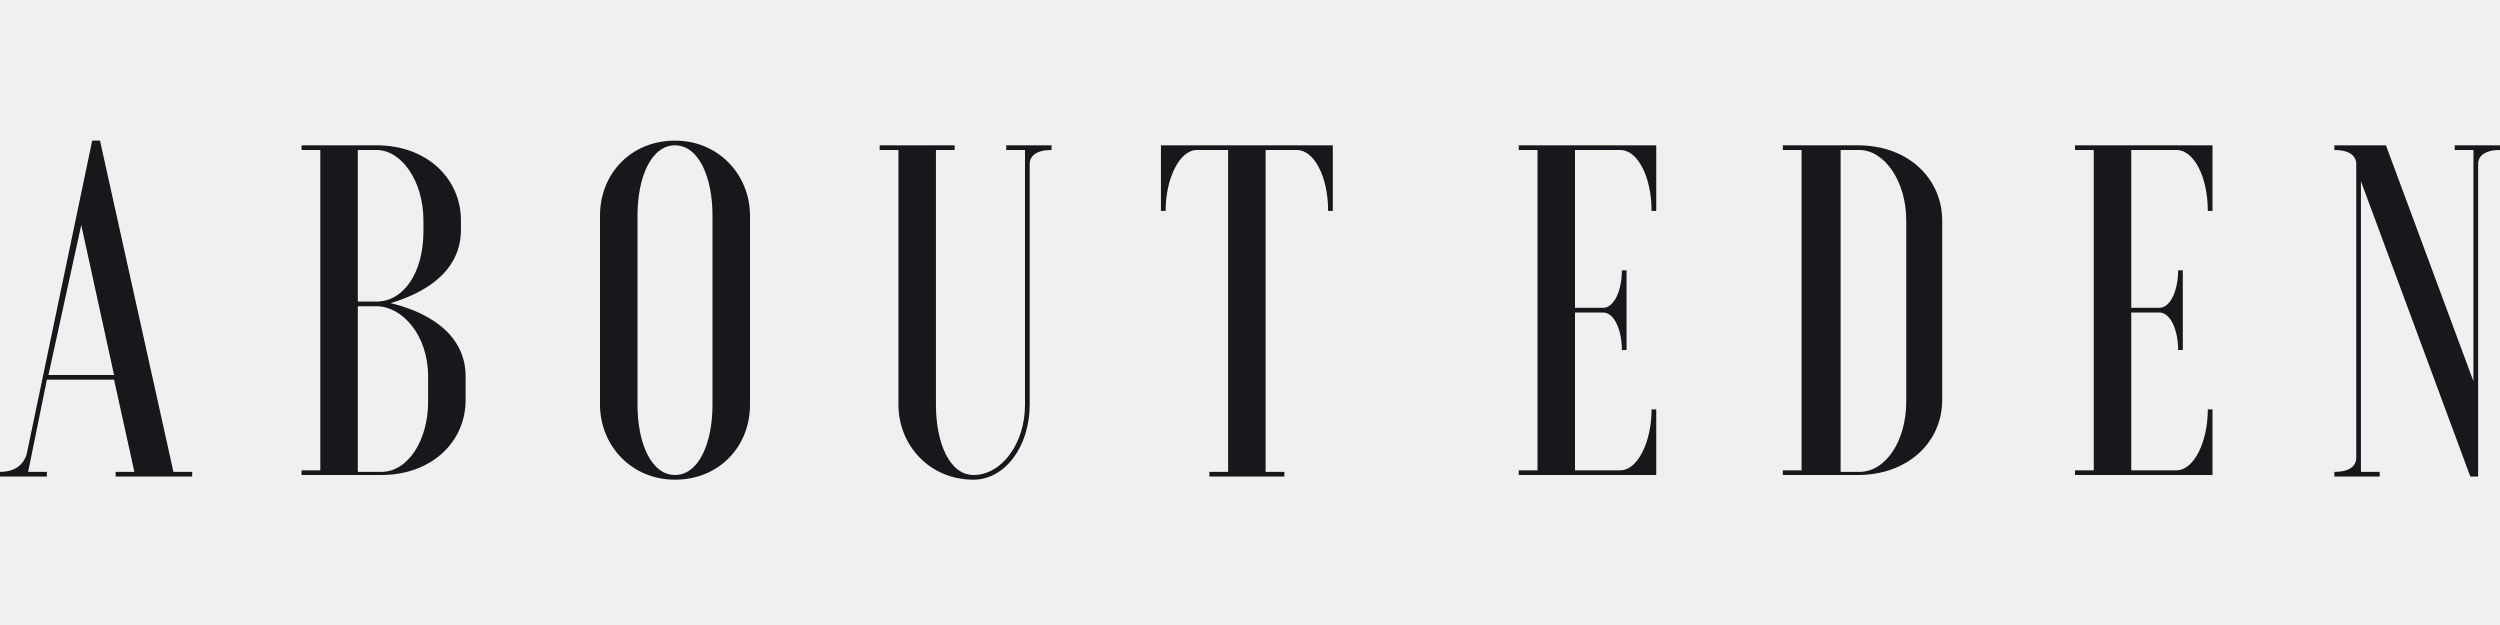
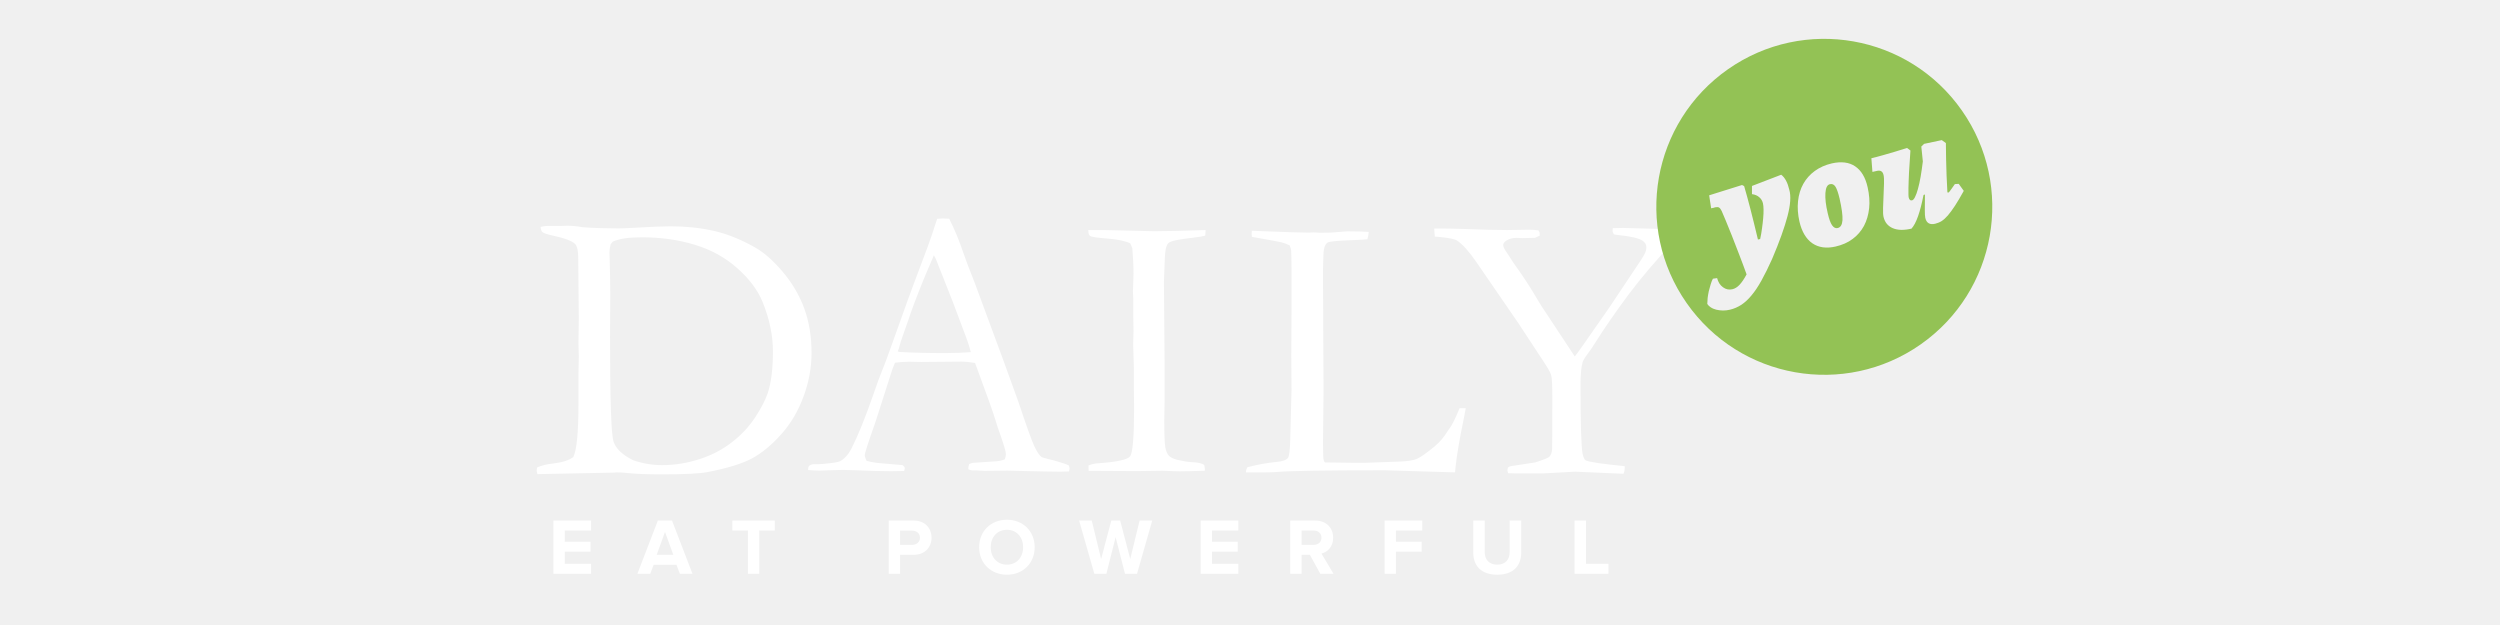
- <svg xmlns="http://www.w3.org/2000/svg" xmlns:xlink="http://www.w3.org/1999/xlink" version="1.1" id="Ebene_1" x="0px" y="0px" viewBox="0 0 160 40" style="enable-background:new 0 0 160 40;" xml:space="preserve">
+ <svg xmlns="http://www.w3.org/2000/svg" version="1.1" id="Ebene_1" x="0px" y="0px" viewBox="0 0 1361.2 534.4" style="width:200px;height:50px;" xml:space="preserve">
  <style type="text/css">
- 	.st0{clip-path:url(#SVGID_2_);}
- 	.st1{clip-path:url(#SVGID_4_);fill:#1A171C;}
+ 	.st0{fill:#FFFFFF;}
+ 	.st1{fill:#93C255;}
+    
</style>
-   <g id="Logo-text-only_1_">
-     <g>
-       <defs>
-         <rect id="SVGID_1_" y="9" width="160" height="21.8" />
-       </defs>
-       <clipPath id="SVGID_2_">
-         <use xlink:href="#SVGID_1_" style="overflow:visible;" />
-       </clipPath>
-       <g class="st0">
-         <defs>
-           <rect id="SVGID_3_" y="9" width="160" height="21.8" />
-         </defs>
-         <clipPath id="SVGID_4_">
-           <use xlink:href="#SVGID_3_" style="overflow:visible;" />
-         </clipPath>
-         <path class="st1" d="M0,30.2c1,0,1.5-0.5,1.7-1.1L5.9,9h0.5l4.7,21.2h1.2v0.3H7.4v-0.3h1.2l-1.3-5.9H3l-1.2,5.9h1.2v0.3H0V30.2z      M3.1,24h4.2l-2.1-9.6L3.1,24z" />
-         <path class="st1" d="M20.5,30.2V9.6h-1.2V9.3h4.8c3.3,0,5.4,2.2,5.4,4.8v0.6c0,2.8-2.5,4.1-4.5,4.7c2.1,0.5,4.8,1.8,4.8,4.7v1.5     c0,2.7-2.2,4.8-5.4,4.8h-5.1v-0.3H20.5z M27.1,14.1c0-2.5-1.4-4.5-3-4.5h-1.2v9.7h1.2c1.7,0,3-1.8,3-4.5V14.1z M27.4,24.1     c0-2.7-1.7-4.5-3.3-4.5h-1.2v10.6h1.5c1.7,0,3-2,3-4.5V24.1z" />
-         <path class="st1" d="M38.4,13.8c0-2.7,2-4.8,4.8-4.8c2.8,0,4.8,2.2,4.8,4.8v12.1c0,2.7-2,4.8-4.8,4.8c-2.8,0-4.8-2.2-4.8-4.8     V13.8z M45.6,13.8c0-2.5-0.9-4.5-2.4-4.5c-1.5,0-2.4,2-2.4,4.5v12.1c0,2.5,0.9,4.5,2.4,4.5c1.5,0,2.4-2,2.4-4.5V13.8z" />
-         <path class="st1" d="M65.9,25.9c0,2.7-1.6,4.8-3.6,4.8c-2.8,0-4.8-2.2-4.8-4.8V9.6h-1.2V9.3h4.8v0.3h-1.2v16.3     c0,2.5,0.9,4.5,2.4,4.5c1.8,0,3.3-2,3.3-4.5V9.6h-1.2V9.3h2.9v0.3c-1,0-1.4,0.4-1.4,0.9V25.9z" />
-         <path class="st1" d="M85.3,9.3v4.2H85c0-2.2-0.9-3.9-2-3.9h-2v20.6h1.2v0.3h-4.8v-0.3h1.2V9.6h-2c-1.1,0-2,1.8-2,3.9h-0.3V9.3     H85.3z" />
-         <path class="st1" d="M106,13.5h-0.3c0-2.2-0.9-3.9-2-3.9h-2.9v10.1h1.8c0.7,0,1.2-1.1,1.2-2.4h0.3v5.1h-0.3     c0-1.3-0.5-2.4-1.2-2.4h-1.8v10.1h2.9c1.1,0,2-1.8,2-3.9h0.3v4.2h-8.8v-0.3h1.2V9.6h-1.2V9.3h8.8V13.5z" />
-         <path class="st1" d="M115.3,30.2V9.6h-1.2V9.3h4.8c3.3,0,5.4,2.2,5.4,4.8v11.5c0,2.7-2.2,4.8-5.4,4.8h-4.8v-0.3H115.3z M122,14.1     c0-2.5-1.4-4.5-3-4.5h-1.2v20.6h1.2c1.7,0,3-2,3-4.5V14.1z" />
-         <path class="st1" d="M141.6,13.5h-0.3c0-2.2-0.9-3.9-2-3.9h-2.9v10.1h1.8c0.7,0,1.2-1.1,1.2-2.4h0.3v5.1h-0.3     c0-1.3-0.5-2.4-1.2-2.4h-1.8v10.1h2.9c1.1,0,2-1.8,2-3.9h0.3v4.2h-8.8v-0.3h1.2V9.6h-1.2V9.3h8.8V13.5z" />
-         <path class="st1" d="M152.7,9.3l5.6,15.1V9.6h-1.2V9.3h2.9v0.3c-1,0-1.4,0.4-1.4,0.9v20h-0.5l-7-18.9v18.6h1.2v0.3h-2.9v-0.3     c1,0,1.4-0.4,1.4-0.9V10.5c0-0.5-0.4-0.9-1.4-0.9V9.3H152.7z" />
-       </g>
-     </g>
+   <path class="st0" d="M70.7,402.3c0,0.6,0.1,1.2,0.3,1.8l0.3,1.3l65.8-1.3c0.6-0.1,1.2-0.2,1.8-0.2c3.4,0,6.7,0.2,9.7,0.6  c7.6,0.8,17.5,1.1,29.7,1.1c18.4,0,31.1-0.6,38.2-1.9c17.2-3.3,30-7.3,38.4-11.8c8.4-4.6,16.7-11.4,24.8-20.5  c8.2-9.1,14.5-19.8,19.1-32.2c4.6-12.4,6.9-24.8,6.9-37.4c0-14.1-2.1-26.7-6.2-38c-4.1-11.2-10.2-21.6-18.2-31.1  c-8-9.5-15.8-16.5-23.5-20.9c-12.3-7-24.2-11.8-35.7-14.4c-11.6-2.6-23.8-3.9-36.8-3.9c-6.4,0-17.1,0.4-31.9,1.3  c-5.6,0.3-9.9,0.5-12.9,0.5c-10.4,0-20.6-0.3-30.5-1c-4.8-0.9-9.2-1.3-13.2-1.3l-6,0.2H79.2c-1,0-2.7,0.3-5.2,0.8  c0.2,2.3,0.8,3.8,1.8,4.6c1,0.8,3.7,1.7,8.1,2.7c10.6,2.3,17.2,4.7,19.7,7.4c1.7,1.8,2.6,5.7,2.6,11.6l0.5,52.4l-0.3,20.8l0.3,11.3  l-0.3,15.3v25.5c0,24.2-1.5,39.3-4.4,45.2c-3.8,2.8-9.5,4.6-17.1,5.5c-5.3,0.5-9.9,1.7-13.9,3.4L70.7,402.3L70.7,402.3z   M136.4,377.6c-2-6.1-3-36-3-89.7l0.2-36.6c0-7.5-0.2-17.5-0.5-30c-0.1-1.9-0.2-3.6-0.2-5c0-2.3,0.3-4.7,1-7.4  c0.6-0.9,1.3-1.6,1.9-2.3c5.4-2.5,13.6-3.7,24.8-3.7c16.2,0,31.3,2.1,45.3,6.4c14,4.2,26.1,10.9,36.4,20.1  c10.3,9.1,17.4,18.7,21.5,28.7c5.9,14.4,8.9,28.6,8.9,42.6c0,14.6-1.5,26.5-4.5,35.6c-2.2,6.2-5.8,13.2-11,21  c-5.2,7.8-11.7,14.8-19.8,21c-8,6.2-17.2,11-27.6,14.3c-10.4,3.4-21.1,5.1-31.9,5.1c-8.4,0-16.7-1.4-24.8-4.2  C143.9,388.9,138.4,383.6,136.4,377.6L136.4,377.6z M302.8,400.9v1c4.1,0.3,7.4,0.5,10,0.5c1.6,0,4.2-0.1,7.9-0.3  c5.6-0.2,9.5-0.3,11.8-0.3s6,0.1,11.3,0.3c11.4,0.5,21.4,0.8,30,0.8c2.6,0,6.3-0.1,11.1-0.2c0.3-1.1,0.5-1.9,0.5-2.4  c0-0.8-0.6-1.6-1.8-2.6l-21.9-1.9c-3.8-0.5-6.8-1.1-9-1.8c-1-2.3-1.5-3.9-1.5-4.8c0-1.7,3-11,9-27.9l14.2-44.3  c0.4-1.4,1.3-3.7,2.7-6.9c4.4-0.5,8.4-0.8,12.1-0.8l10.2,0.2l34.5-0.3c3.3,0,7.2,0.4,11.6,1.1c10,27,15.7,43,17.1,47.8  c1.4,4.8,3.1,10,5.1,15.3c2.8,8.1,4.2,13.1,4.2,15c0,1-0.3,2.4-1,4.4c-2.3,1-5.6,1.6-10,1.8l-16.9,1.1c-1.1,0.1-2.3,0.5-3.5,1.1  c-0.5,1.4-0.8,2.8-0.8,4.4c1,0.5,2,0.9,3.2,1h3.5c1,0,2.1,0.1,3.5,0.2c1.3,0.1,2.7,0.2,4,0.2l19.5-0.2l16.1,0.4  c13.9,0.3,23.5,0.5,29,0.5c1.4,0,3.8-0.1,7.3-0.2c0.3-1.1,0.5-1.9,0.5-2.4c0-0.6-0.2-1.6-0.6-2.7c-1.9-1-5.4-2.2-10.3-3.6  c-1.4-0.4-3.8-1.1-7.3-1.9c-3.5-0.9-5.5-1.5-6-1.9c-1.8-1.5-3.8-4.6-6-9.3c-2.2-4.7-6.7-17.2-13.5-37.6l-13-35.9l-24.5-66.3  c-4.4-11.1-7.6-19.4-9.5-25c-3.5-10.5-7.6-20.4-12.2-29.5l-5.6-0.2l-4.7,0.3c-3.2,10.1-6,18.2-8.2,24.2c-9,23.9-14.7,39.1-17.1,45.8  l-15.2,42.4c-2.5,7.1-5.1,13.9-7.7,20.3c-0.9,2-3,7.8-6.3,17.4c-7,20.1-13.3,35.6-18.9,46.6c-2.7,5.1-5.9,8.6-9.7,10.6  c-1.5,0.8-6.4,1.5-14.7,2.3c-1.8,0.1-3.1,0.2-3.9,0.2h-3.7c-1.2,0-2.5,0.4-4,1.3C303,399.1,302.8,400.1,302.8,400.9L302.8,400.9  L302.8,400.9z M379.4,300.4c0.8-1.7,1.3-3.4,1.7-5.1c0.4-1.7,1.3-4.6,2.8-8.7c1.5-4.1,3-8.3,4.4-12.5c3-9.3,8-22.4,14.9-39.2  c4.1-9.8,6.5-15.3,7.1-16.6l1.6,2.9l14.7,37.2c0.7,1.9,4.6,12.2,11.6,30.9c1.4,3.7,2.6,7.6,3.7,11.8c-6.3,0.5-13.7,0.8-22.1,0.8  c-14.7,0-27.8-0.3-39.3-1L379.4,300.4L379.4,300.4z M542.6,402.6h3.1l38,0.2l22.3-0.3c6.9,0.3,11.7,0.5,14.4,0.5  c4.6,0,11.8-0.2,21.6-0.5v-1.3c0-1-0.2-2.1-0.5-3.5c-1.6-1.5-5.4-2.4-11.4-2.6c-2.8-0.1-6.7-0.8-11.6-1.9c-3.3-0.9-5.7-2-7.2-3.5  c-1.4-1.5-2.5-3.8-3.1-7.2c-0.6-3.3-0.9-11-0.9-23.1c0-3.2,0.1-9.3,0.3-18.2v-28.4L607,241l0.8-20.8c0.2-5.3,0.9-8.9,1.9-10.8  c0.6-1.3,1.7-2.2,3.1-2.7c2.3-1.1,8.5-2.2,18.7-3.4c5.1-0.6,8.7-1.2,10.8-1.8c0.2-1.5,0.3-3.1,0.3-4.8c-18.3,0.6-32.9,1-43.9,1  l-42.8-1h-13.6c0.1,2.7,0.6,4.4,1.5,5c1.2,0.9,6.2,1.6,15.1,2.3c8.9,0.7,15.3,2.1,19.3,4.1c0.8,1.4,1.3,2.9,1.8,4.4  c0.6,7.5,1,14.7,1,21.5c0,2.6-0.1,4.8-0.2,6.8l-0.3,8.4l0.3,6.6v14.8l0.2,12.6l-0.3,11.5l0.6,19.5v17.8l0.2,16.9  c0,24.7-1.2,38.5-3.5,41.4c-2.4,2.8-11.8,4.8-28.2,5.9c-2.5,0.2-4.9,0.8-7.3,1.8L542.6,402.6L542.6,402.6z M693.9,403.9  c3.3,0,6.5-0.1,9.5-0.3c9.7-1,40.4-1.5,92.2-1.5l60.3,1.8c0.2-1.8,0.4-3.8,0.6-6c1.2-10.1,3.3-22.7,6.5-37.9c0.7-3.4,1.4-7.1,2.1-11  h-5.3c-3.4,8.4-6.2,14-8.2,16.8c-1.3,1.7-2.2,3-2.7,3.9c-2.5,4.1-5.9,8.1-10.3,11.9c-7.3,6-12.5,9.6-15.6,10.9  c-3.1,1.2-8.3,2-15.6,2.2l-27.9,1h-11c-13.1-0.1-21-0.2-23.7-0.3c-1.1-0.7-1.6-2.7-1.6-6l-0.2-10l0.5-45.5l-0.3-53.4v-10.2  l-0.2-29.8v-9.7c0.2-5.3,0.3-8.8,0.3-10.5c0-7.2,1.2-11.5,3.7-12.9c1.5-0.9,7.3-1.5,17.2-1.9c10-0.4,15.6-0.7,16.8-0.9  c0.6-2.2,1-4.3,1.1-6.3c-3.5-0.3-9.7-0.5-18.4-0.5l-12.9,1c-1,0.1-4.6,0.2-11,0.2c-2.6-0.2-4.1-0.3-4.7-0.3l-4.2,0.2l-14.2-0.3  l-24.5-0.9c-4.6-0.2-8-0.4-10-0.4c-0.1,1.1-0.2,1.9-0.2,2.6c0,0.5,0.1,1.4,0.2,2.6c15,2.7,23.5,4.2,25.3,4.7c1.9,0.4,4.2,1.3,7,2.6  c0.8,1.9,1.2,3.4,1.3,4.5c0.3,5.6,0.4,19.7,0.3,42.4v10l-0.2,37.8l0.2,28.9L715,376c-0.2,8.9-0.9,14.1-1.9,15.5  c-1.5,1.9-4.9,3.1-10.2,3.5c-8,0.8-16.1,2.3-24.5,4.5c-0.8,1.3-1.2,2.7-1.3,4.4H693.9L693.9,403.9z M838.6,202.3  c1.7,0.2,3,0.3,3.9,0.3c8.2,0.8,13.3,1.8,15.3,3.2c4.6,3.1,10.1,9.2,16.3,18.2l36,52.4l21.1,32.1c3.9,5.8,6.2,9.9,6.9,12.2  c0.7,2.3,1,8.7,1,19.1c0,27.9-0.1,42.9-0.2,44.8c-0.3,2.7-1.1,4.7-2.4,6c-0.9,0.9-4.9,2.5-12.1,4.8l-20.9,3.2  c-0.8,0.1-1.5,0.5-2.3,1.1c-0.3,1-0.5,1.7-0.5,2.3c0,0.5,0.2,1.4,0.6,2.6c2.6,0.1,5,0.2,7.1,0.2H931l27.6-1.5l41.3,1.8  c0.8-1.8,1.1-3.3,1.1-4.6v-1.9c-19.5-1.9-30.6-3.6-33.4-5c-1.1-0.6-1.9-2.5-2.6-5.5c-1.2-6-1.8-25.8-1.8-59.3  c0-8.5,0.6-14.9,1.8-19.1c0.5-1.7,2.2-4.4,5-8.1c1.5-1.9,3.5-4.9,6-8.9c7.6-12.1,17-25.6,28-40.5c11.1-14.8,24.5-30.6,40.3-47.2  c1.3-1,3.1-1.9,5.3-2.7c1.4-0.1,2.4-0.2,3.1-0.3l3.9-0.5c1.6-0.1,2.8-0.3,3.5-0.5l0.5-5.6c-3.9-0.1-6.1-0.2-6.8-0.2l-24.3,0.5  l-30.3-0.8l-8.4,0.2c-0.1,0.8-0.2,1.4-0.2,2.1c0,0.9,0.4,1.9,1.1,3.2c1.3,0.2,2.3,0.4,3.1,0.5c11.1,1.1,18.3,2.7,21.6,5  c2,1.4,3.1,3.2,3.1,5.5c0,1-0.1,1.9-0.3,2.7c-0.4,1.7-1.8,4.4-4.2,8.1l-26.8,40.2l-23.3,33.4c-2.8,4-5,7-6.6,9l-24.5-37.1  c-2.5-3.5-4.8-7.3-7.1-11.1c-5.7-9.7-11.1-18.1-16.1-25.2c-3.6-4.8-6.4-9.1-8.6-12.7c-1.2-1.7-2-3-2.6-3.9c-1.5-2.1-2.3-3.9-2.3-5.3  c0-1.3,0.9-2.5,2.6-3.7c2.3-1.6,5.2-2.4,8.9-2.4l4.7,0.2l9.1-0.2h1.8l4.1-1.9v-1.8c0-1-0.4-1.9-1.1-2.7c-2.5-0.4-5.1-0.6-7.7-0.6  l-18.9,0.3c-9.7,0-21.8-0.3-36.4-0.9c-9.5-0.3-15.6-0.4-18.4-0.4h-7.7L838.6,202.3L838.6,202.3z" />
+   <g>
+     <path class="st1" d="M1181.1,159.5c-1.2-1.8-2.8-2.5-4.7-2c-2.2,0.5-3.5,3-3.8,7.5c-0.3,4.5,0.3,10.3,2,17.4   c1.1,4.8,2.3,8.2,3.7,10.2c1.4,2,3,2.8,4.8,2.4c2.5-0.6,3.8-2.8,4.1-6.8c0.2-4-0.6-10.1-2.5-18.5   C1183.5,164.7,1182.3,161.3,1181.1,159.5z" />
+     <path class="st1" d="M1289.3,94.5c-45.5-65-135-80.8-200-35.3c-65,45.5-80.8,135-35.3,200c45.5,65,135,80.8,200,35.3   C1319,249,1334.8,159.5,1289.3,94.5z M1140.2,184.8c-2.5,9.6-6.9,21.9-13.2,36.7c-3.2,7.1-6.2,13.2-9.1,18.4   c-2.9,5.2-5.7,9.4-8.6,12.8c-2.8,3.4-5.8,6.1-8.7,8c-3,1.9-6.2,3.3-9.6,4.1c-2,0.5-4,0.7-6,0.7c-2,0-3.9-0.3-5.7-0.7   c-1.8-0.5-3.4-1.1-4.7-2c-1.3-0.8-2.3-1.8-3-2.9c0-1.4,0.1-3.1,0.3-5.1c0.2-1.9,0.6-3.9,1-5.9c0.5-2,1-3.9,1.6-5.8   c0.6-1.9,1.2-3.5,1.9-4.8l3.6-0.5c0.9,3.4,2.5,6,5,7.8c2.4,1.8,5.1,2.4,8.1,1.7c2.1-0.5,4.1-1.7,6-3.7c1.9-2,4-5,6.1-9   c-2.1-5.9-4.3-11.7-6.5-17.4c-2.2-5.7-4.3-11.1-6.2-16c-1.9-4.9-3.7-9.2-5.2-12.8c-1.5-3.6-2.7-6.3-3.4-8c-0.7-1.5-1.5-2.5-2.2-2.9   c-0.7-0.5-1.7-0.5-3-0.3c-0.4,0.1-0.8,0.2-1.2,0.3c-0.4,0.2-0.8,0.3-1.2,0.3l-1.4,0.3l-1.7-11.1l28.1-8.8l1.8,0.9   c1.6,5.4,3.4,12,5.4,19.7c2,7.7,4.1,16.4,6.4,26l1.9-0.4c0.7-3,1.2-6.1,1.6-9.2c0.4-3.1,0.8-6,1-8.7c0.2-2.7,0.4-5.2,0.3-7.3   c0-2.2-0.2-3.9-0.5-5.3c-0.5-2.1-1.5-3.9-3.2-5.3c-1.6-1.4-3.7-2.3-6.2-2.6l0-7l25-9.6c1.5,1.1,2.9,2.8,4.1,5   c1.2,2.2,2.1,4.8,2.8,7.8C1143.3,167.7,1142.7,175.2,1140.2,184.8z M1210,178c-0.6,5.7-2.1,10.7-4.4,15.1   c-2.4,4.4-5.6,8.2-9.7,11.2c-4.1,3.1-9,5.2-14.6,6.5c-7.9,1.8-14.5,0.9-19.9-2.8c-5.3-3.7-9-9.9-11-18.5   c-1.4-6.2-1.8-12.1-1.2-17.6c0.6-5.5,2.1-10.4,4.5-14.7c2.4-4.3,5.7-8,9.8-11c4.1-3,9-5.2,14.6-6.5c8.1-1.8,14.7-1,19.9,2.5   c5.2,3.5,8.8,9.4,10.7,17.9C1210.1,166.4,1210.6,172.4,1210,178z M1277.3,184.2c-1.8,2.1-3.6,3.7-5.3,4.8c-1.7,1.1-3.6,1.8-5.5,2.3   c-4.7,1.1-7.5-0.6-8.5-5c-0.3-1.3-0.4-3.5-0.4-6.6c0.1-3.1,0.1-7.6,0.1-13.4l-1.2,0.4c-2.9,14.8-6.3,24.4-10.3,28.8   c-6.5,1.5-11.8,1.4-16-0.4c-4.2-1.8-6.8-5-7.9-9.6c-0.4-1.8-0.5-4.3-0.4-7.7c0.1-3.3,0.2-6.8,0.4-10.4c0.2-3.6,0.3-7.1,0.4-10.4   c0.1-3.3,0-5.8-0.4-7.4c-0.7-3-2.5-4.2-5.6-3.5l-3.9,0.9l-0.9-11.7c3.1-0.7,6.3-1.6,9.9-2.6c3.5-1,6.9-2,10-2.9   c3.6-1.1,7.2-2.2,10.6-3.3l2.9,2.2c-0.5,6.8-0.9,12.9-1.2,18.4c-0.1,2.4-0.2,4.7-0.3,7.1c-0.1,2.4-0.1,4.5-0.2,6.5   c0,1.9,0,3.6,0,5.1c0,1.5,0.1,2.5,0.2,3c0.5,2,1.4,2.9,2.9,2.5c0.8-0.2,1.7-1.1,2.5-2.8c0.9-1.7,1.7-4,2.5-6.9   c0.8-2.9,1.6-6.3,2.3-10.4c0.7-4,1.3-8.4,1.9-13.2l-1.3-12.7l2.4-2.3l15.1-3.2l3.5,2.5c0.1,4.6,0.2,9.3,0.2,14.2   c0.1,4.1,0.2,8.7,0.4,13.6c0.2,4.9,0.4,9.7,0.7,14.3l0.6,0.3c0.2,0,0.4-0.1,0.5-0.2c0.2-0.1,0.5-0.4,0.8-0.8   c0.4-0.5,0.9-1.2,1.6-2.2c0.7-1,1.7-2.3,2.9-4.1l3.3-0.2l4.3,6c-2.8,5.1-5.3,9.3-7.5,12.7C1281.1,179.4,1279.1,182.1,1277.3,184.2z   " />
+   </g>
+   <g>
+     <path class="st0" d="M85,490.6v-45.5h32.2v8.5H94.7v9.6h22v8.5h-22v10.4h22.5v8.5H85z" />
+     <path class="st0" d="M193.1,490.6l-2.9-7.7h-19.5l-2.9,7.7h-11l17.5-45.5h12.1l17.5,45.5H193.1z M180.4,454.8l-7.1,19.6h14.2   L180.4,454.8z" />
+     <path class="st0" d="M251.3,490.6v-37H238v-8.5h36.3v8.5H261v37H251.3z" />
+     <path class="st0" d="M371.7,490.6v-45.5H393c9.9,0,15.3,6.7,15.3,14.7c0,7.9-5.5,14.6-15.3,14.6h-11.6v16.2H371.7z M398.4,459.8   c0-3.8-2.9-6.1-6.8-6.1h-10.2v12.2h10.2C395.5,465.9,398.4,463.5,398.4,459.8z" />
+     <path class="st0" d="M449,467.9c0-13.7,10-23.5,23.8-23.5c13.7,0,23.7,9.8,23.7,23.5s-10,23.5-23.7,23.5   C459.1,491.4,449,481.6,449,467.9z M486.6,467.9c0-8.5-5.4-14.9-13.8-14.9c-8.5,0-13.9,6.4-13.9,14.9c0,8.5,5.4,14.9,13.9,14.9   C481.2,482.8,486.6,476.4,486.6,467.9z" />
+     <path class="st0" d="M573.7,490.6l-8-31.3l-7.9,31.3h-10.3l-13-45.5h10.8l8,32.9l8.7-32.9h7.6l8.6,32.9l8-32.9H597l-13,45.5H573.7z   " />
+     <path class="st0" d="M638.4,490.6v-45.5h32.2v8.5h-22.5v9.6h22v8.5h-22v10.4h22.5v8.5H638.4z" />
+     <path class="st0" d="M740.7,490.6l-8.9-16.2h-7.1v16.2H715v-45.5h21.3c9.5,0,15.4,6.2,15.4,14.7c0,8-5.1,12.4-10,13.5l10.3,17.3   H740.7z M741.7,459.7c0-3.8-2.9-6.1-6.8-6.1h-10.2v12.3h10.2C738.8,465.9,741.7,463.6,741.7,459.7z" />
+     <path class="st0" d="M795.7,490.6v-45.5h32.2v8.5h-22.5v9.6h22v8.5h-22v18.9H795.7z" />
+     <path class="st0" d="M871.5,472.4v-27.3h9.8v27c0,6.3,3.7,10.7,10.7,10.7s10.6-4.4,10.6-10.7v-27h9.9v27.3c0,11.3-6.7,19-20.5,19   C878.2,491.4,871.5,483.7,871.5,472.4z" />
+     <path class="st0" d="M958.1,490.6v-45.5h9.8v37h19.2v8.5H958.1z" />
  </g>
</svg>
